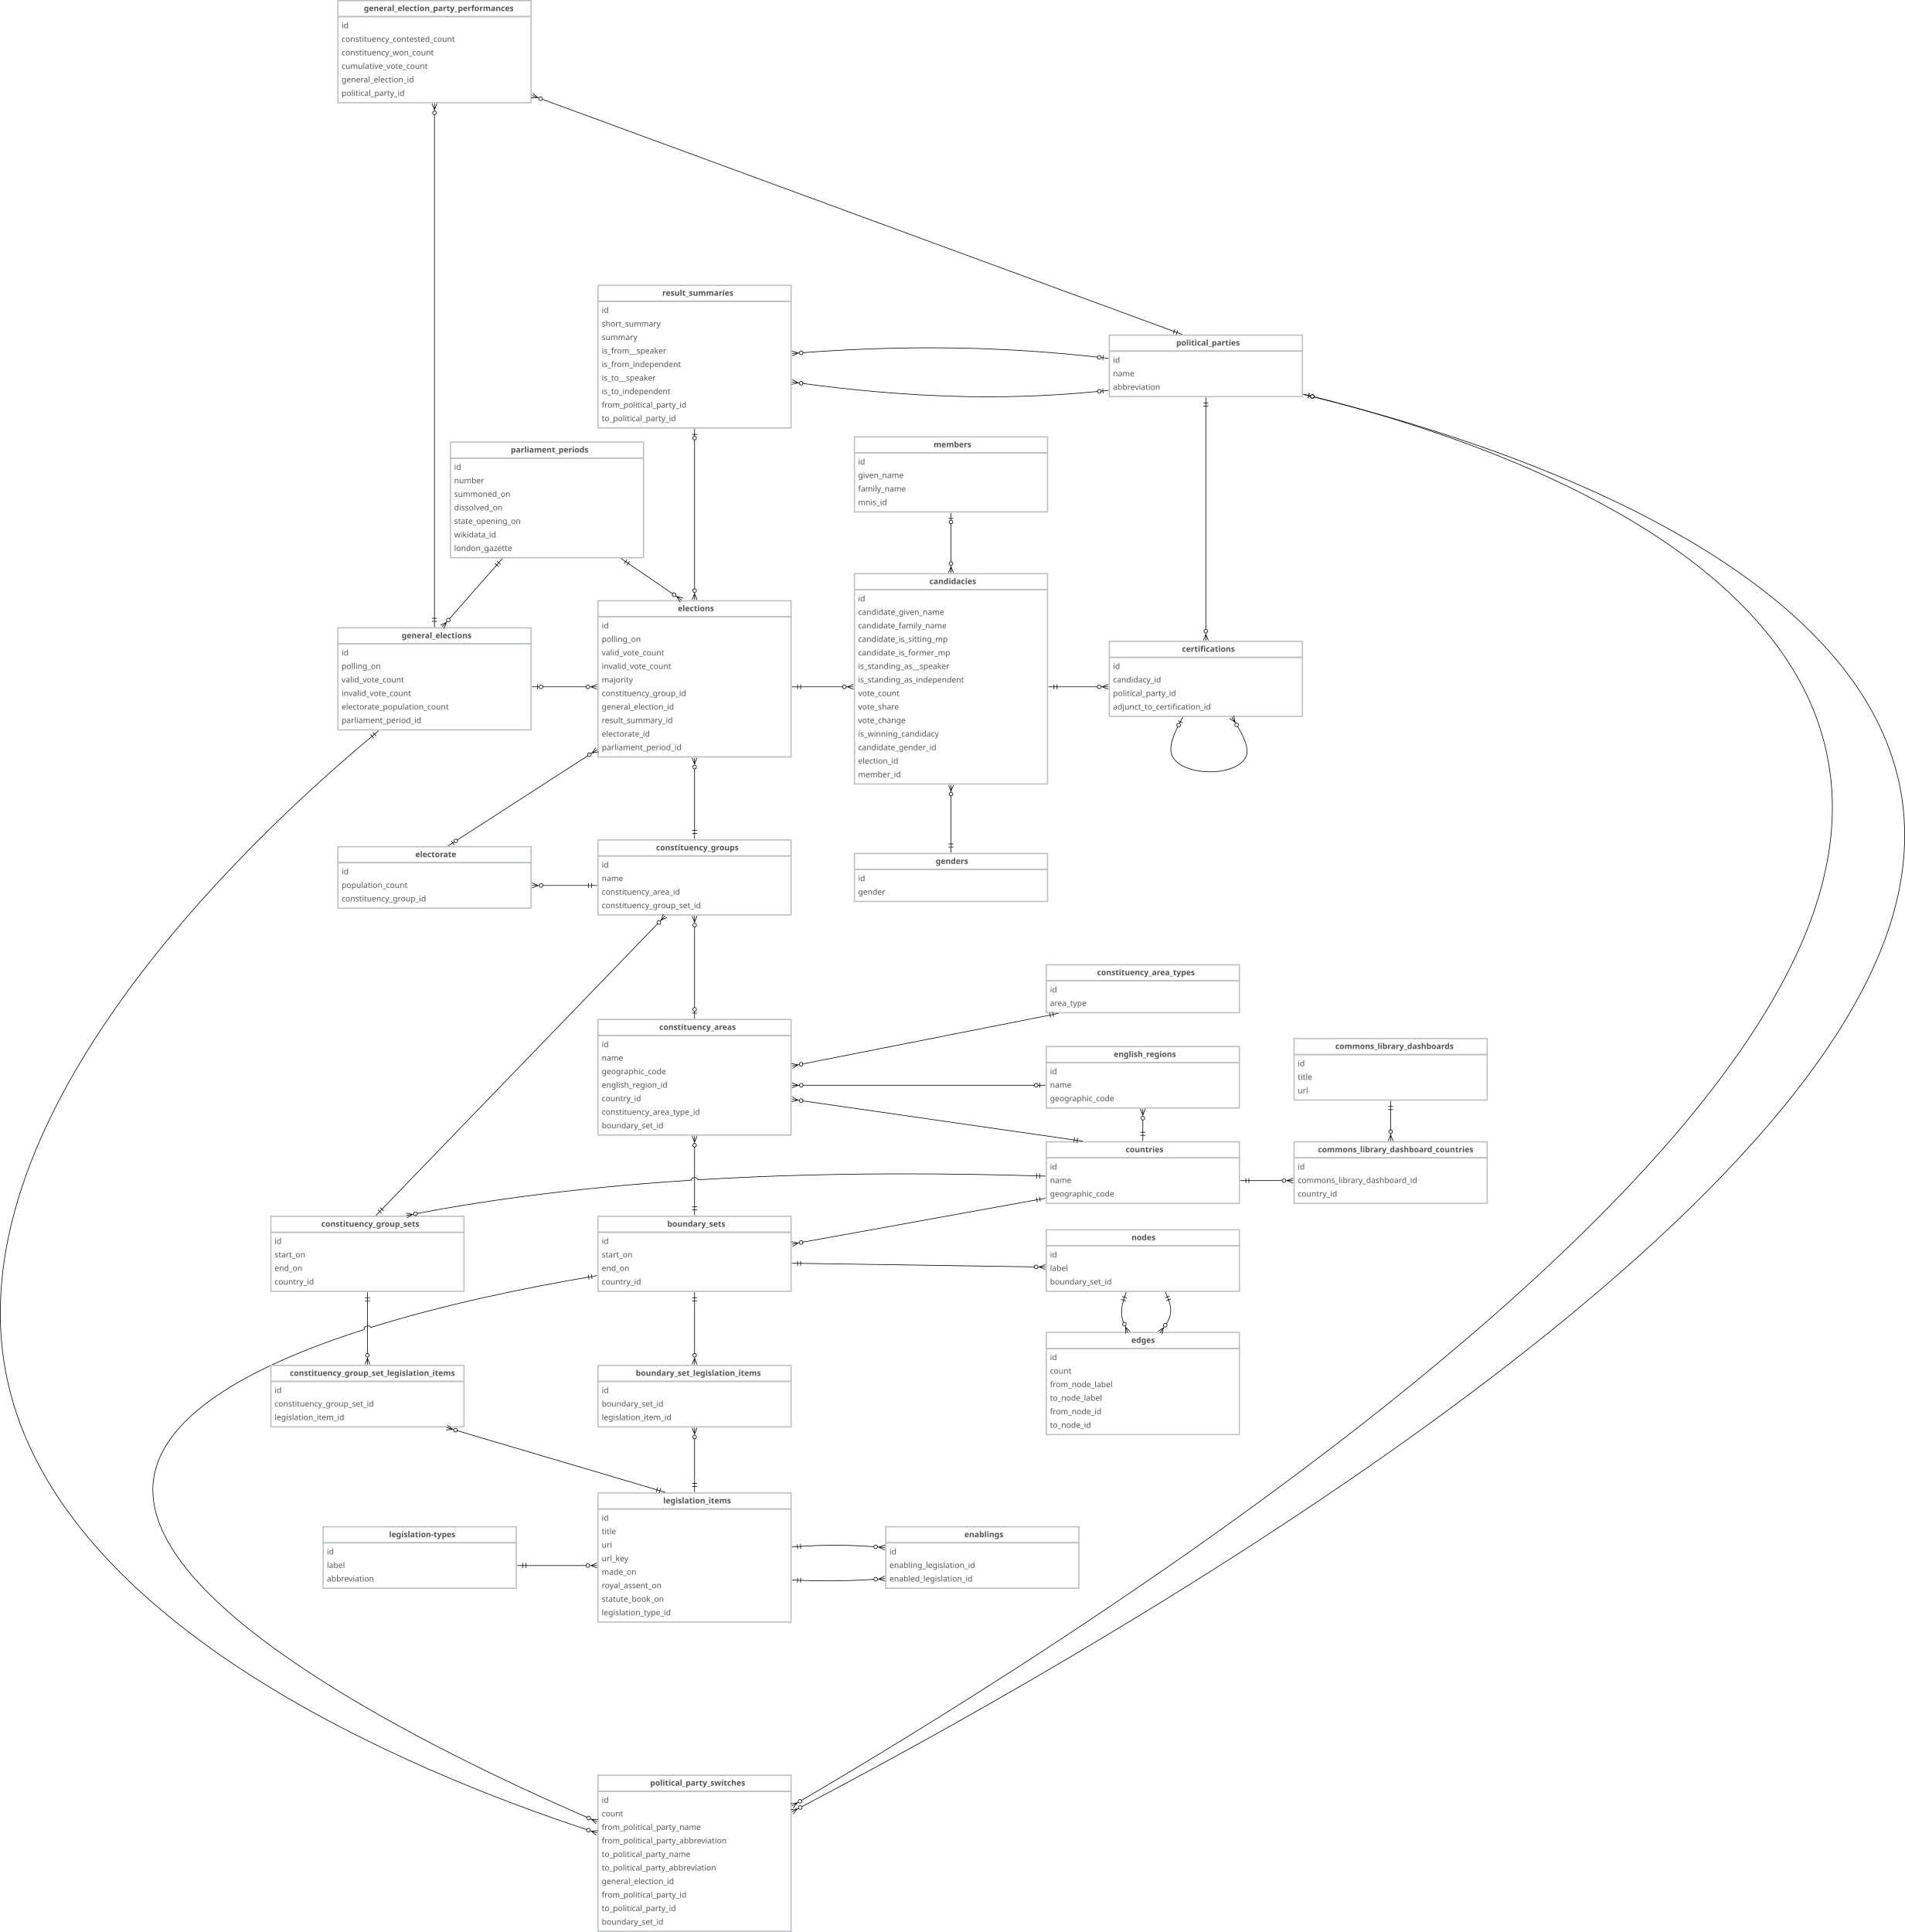
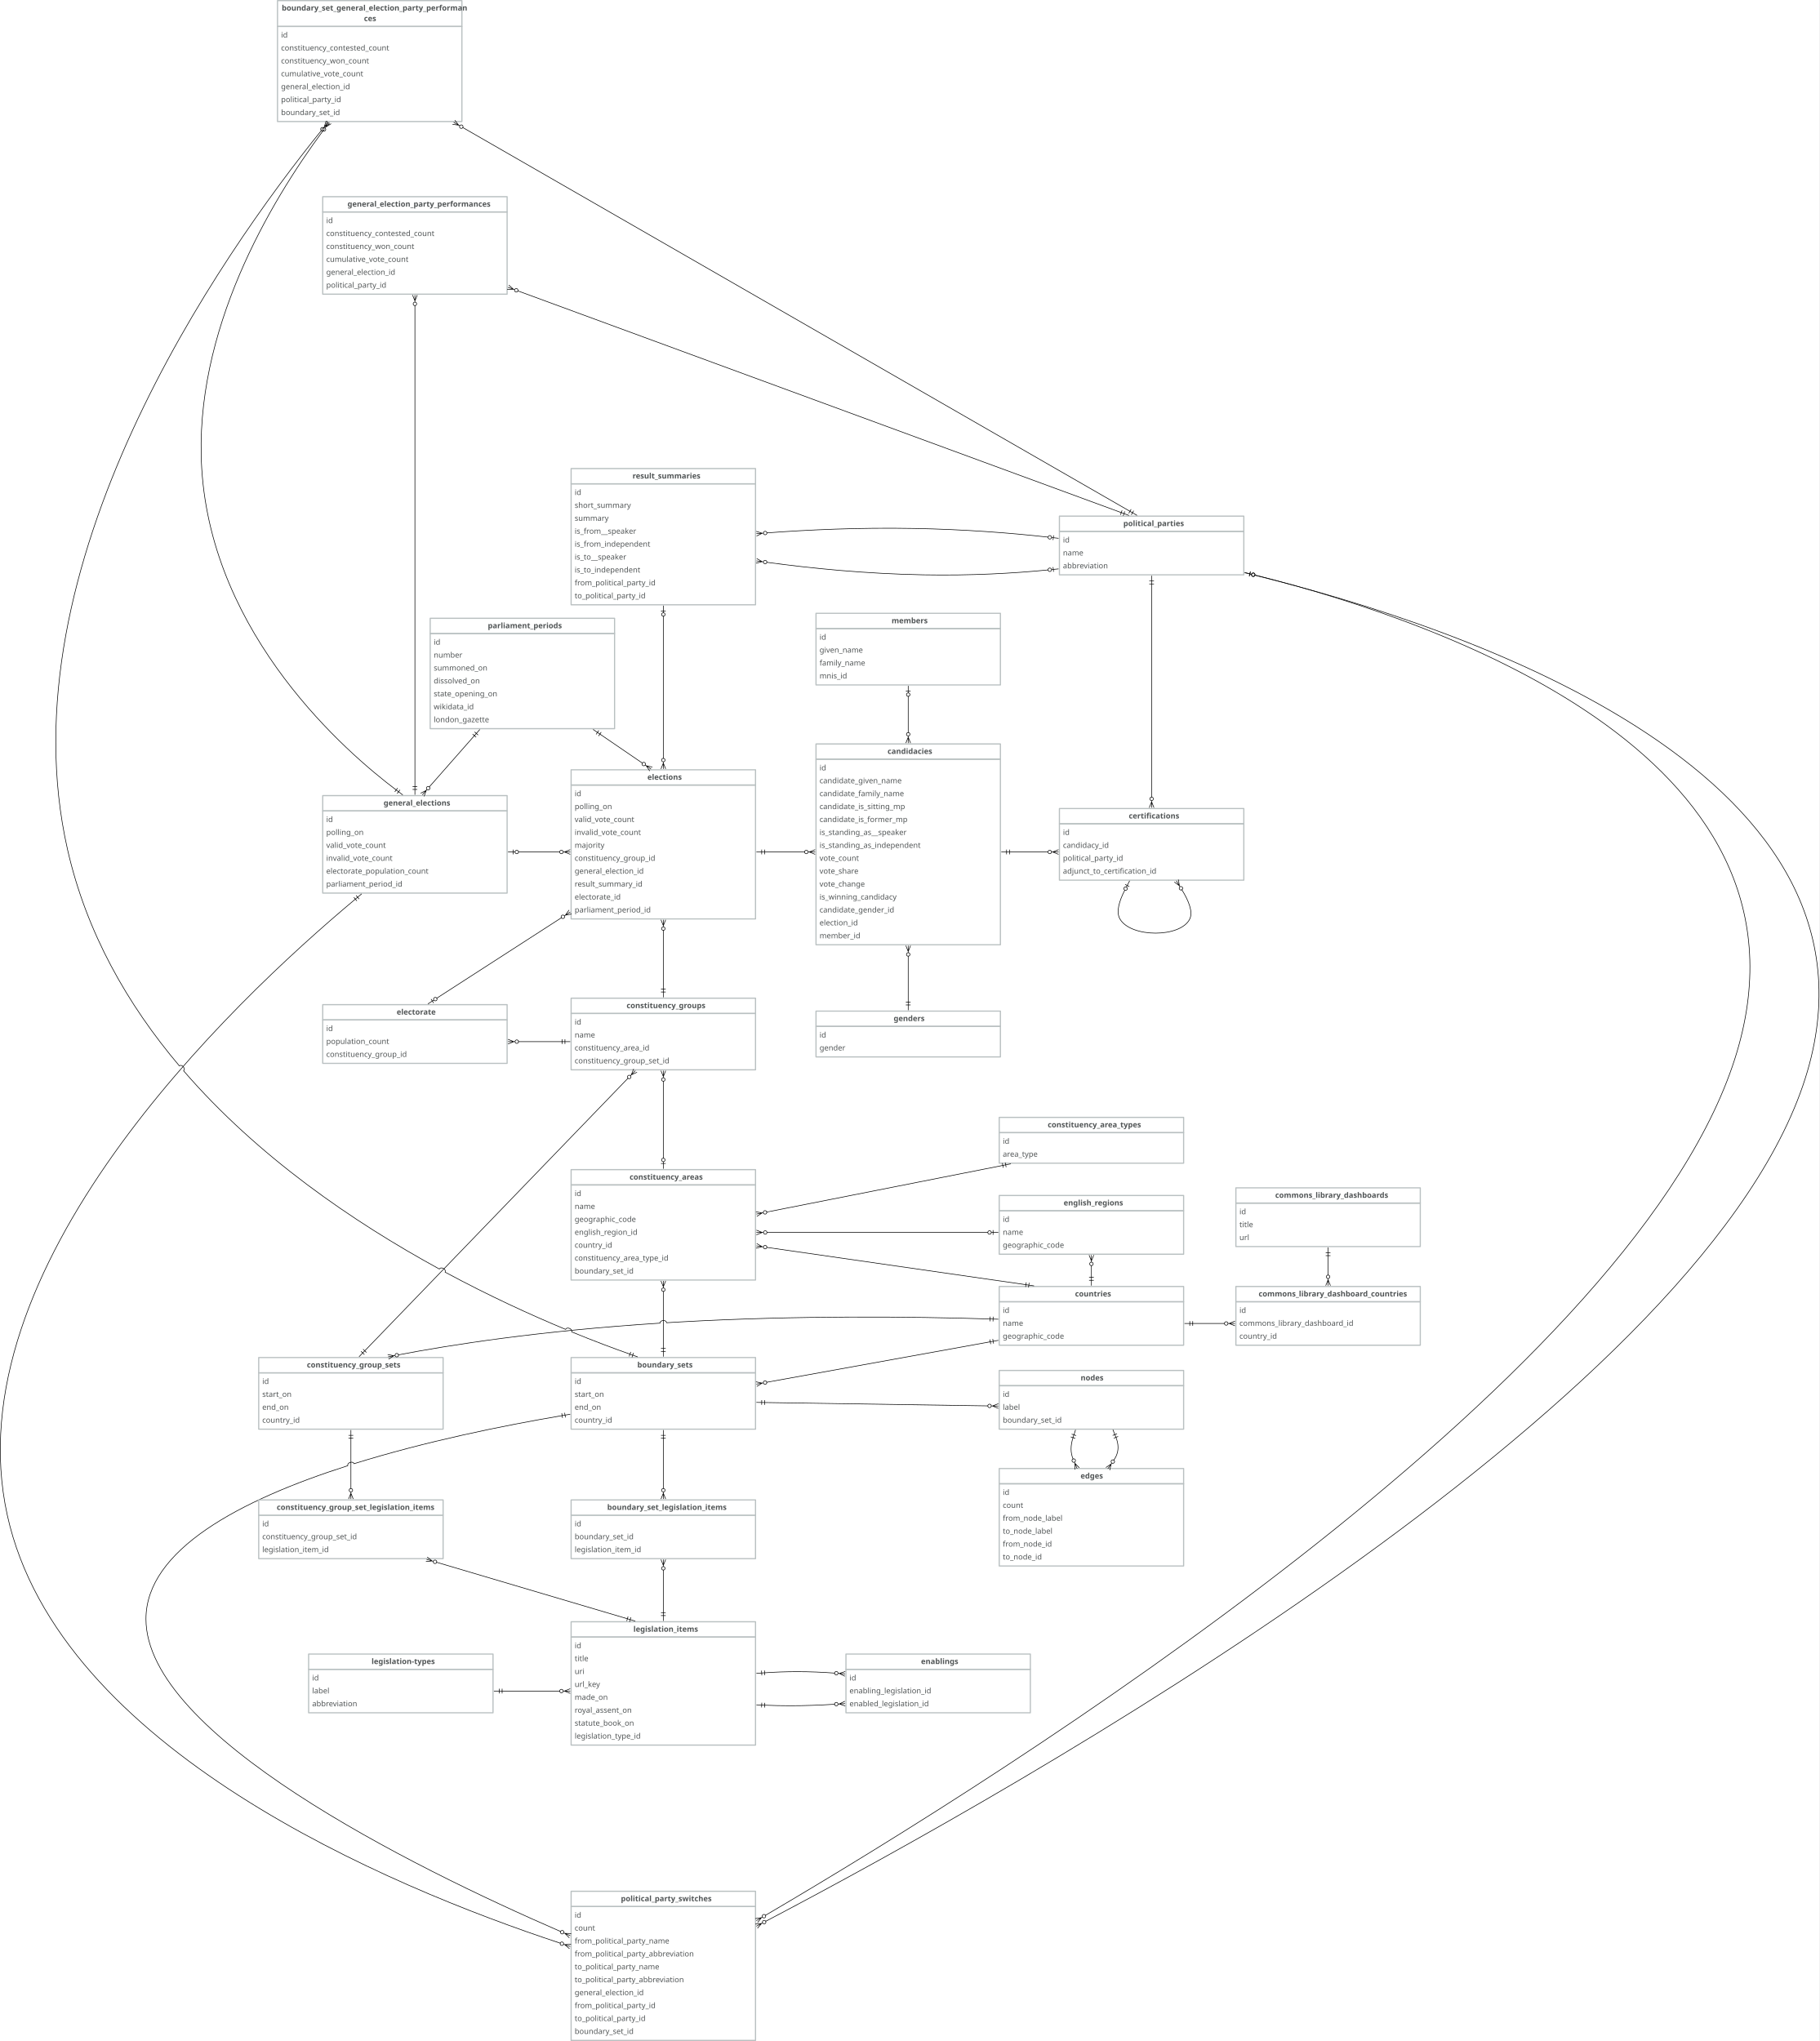
- <svg xmlns="http://www.w3.org/2000/svg" version="1.1" viewBox="-486.545 -878 3098.004 3142" width="3098.004" height="3142">
+ <svg xmlns="http://www.w3.org/2000/svg" version="1.1" viewBox="-486.545 -1212 3098.004 3476" width="3098.004" height="3476">
  <defs>
    <marker orient="auto" overflow="visible" markerUnits="strokeWidth" id="CrowBall_Marker" stroke-linejoin="miter" stroke-miterlimit="10" viewBox="-1 -5 20 10" markerWidth="20" markerHeight="10" color="black">
      <g>
        <path d="M 18 0 L 6 0 M 18 4 L 8 0 L 18 -4 M .879 2.121 C -.293 .95 -.293 -.95 .879 -2.121 C 2.05 -3.293 3.95 -3.293 5.121 -2.121 C 6.293 -.95 6.293 .95 5.121 2.121 C 3.95 3.293 2.05 3.293 .879 2.121" fill="none" stroke="currentColor" stroke-width="1" />
      </g>
    </marker>
    <marker orient="auto" overflow="visible" markerUnits="strokeWidth" id="BarBall_Marker" stroke-linejoin="miter" stroke-miterlimit="10" viewBox="-19 -5 20 10" markerWidth="20" markerHeight="10" color="black">
      <g>
        <path d="M -18 0 L -6 0 M -9 -4 L -9 4 M -.879 -2.121 C .293 -.95 .293 .95 -.879 2.121 C -2.05 3.293 -3.95 3.293 -5.121 2.121 C -6.293 .95 -6.293 -.95 -5.121 -2.121 C -3.95 -3.293 -2.05 -3.293 -.879 -2.121" fill="none" stroke="currentColor" stroke-width="1" />
      </g>
    </marker>
    <marker orient="auto" overflow="visible" markerUnits="strokeWidth" id="DoubleBar_Marker" stroke-linejoin="miter" stroke-miterlimit="10" viewBox="-15 -5 16 10" markerWidth="16" markerHeight="10" color="black">
      <g>
        <path d="M -14 0 L 0 0 M -5 -4 L -5 4 M 0 -4 L 0 4" fill="none" stroke="currentColor" stroke-width="1" />
      </g>
    </marker>
  </defs>
-   <g id="Canvas_1" stroke-dasharray="none" fill-opacity="1" stroke-opacity="1" fill="none" stroke="none">
-     <rect fill="white" x="-486.545" y="-878" width="3098.004" height="3142" />
+   <g id="Canvas_1" stroke-dasharray="none" fill-opacity="1" stroke="none" stroke-opacity="1" fill="none">
+     <rect fill="white" x="-486.545" y="-1212" width="3098.004" height="3476" />
    <g id="Canvas_1_Layer_1">
      <g id="Group_2">
        <g id="Graphic_4">
          <rect x="63" y="169" width="314" height="140" stroke="#b9c0c1" stroke-linecap="round" stroke-linejoin="round" stroke-width="2" />
          <text transform="translate(69 175)" fill="#515556">
            <tspan font-family="Avenir" font-size="13" fill="#515556" x="0" y="13">id</tspan>
            <tspan font-family="Avenir" font-size="13" fill="#515556" x="0" y="35">polling_on</tspan>
            <tspan font-family="Avenir" font-size="13" fill="#515556" x="0" y="57">valid_vote_count</tspan>
            <tspan font-family="Avenir" font-size="13" fill="#515556" x="0" y="79">invalid_vote_count</tspan>
            <tspan font-family="Avenir" font-size="13" fill="#515556" x="0" y="101">electorate_population_count</tspan>
            <tspan font-family="Avenir" font-size="13" fill="#515556" x="0" y="123">parliament_period_id</tspan>
          </text>
        </g>
        <g id="Graphic_3">
          <rect x="63" y="143" width="314" height="26" stroke="#b9c0c1" stroke-linecap="round" stroke-linejoin="round" stroke-width="2" />
          <text transform="translate(69 147)" fill="#515556">
            <tspan font-family="Avenir" font-weight="bold" font-size="13" fill="#515556" x="97.661" y="13">general_elections</tspan>
          </text>
        </g>
      </g>
      <g id="Group_5">
        <g id="Graphic_7">
          <rect x="486" y="806" width="314" height="162" stroke="#b9c0c1" stroke-linecap="round" stroke-linejoin="round" stroke-width="2" />
          <text transform="translate(492 812)" fill="#515556">
            <tspan font-family="Avenir" font-size="13" fill="#515556" x="0" y="13">id</tspan>
            <tspan font-family="Avenir" font-size="13" fill="#515556" x="0" y="35">name</tspan>
            <tspan font-family="Avenir" font-size="13" fill="#515556" x="0" y="57">geographic_code</tspan>
            <tspan font-family="Avenir" font-size="13" fill="#515556" x="0" y="79">english_region_id</tspan>
            <tspan font-family="Avenir" font-size="13" fill="#515556" x="0" y="101">country_id</tspan>
            <tspan font-family="Avenir" font-size="13" fill="#515556" x="0" y="123">constituency_area_type_id</tspan>
            <tspan font-family="Avenir" font-size="13" fill="#515556" x="0" y="145">boundary_set_id</tspan>
          </text>
        </g>
        <g id="Graphic_6">
          <rect x="486" y="780" width="314" height="26" stroke="#b9c0c1" stroke-linecap="round" stroke-linejoin="round" stroke-width="2" />
          <text transform="translate(492 784)" fill="#515556">
            <tspan font-family="Avenir" font-weight="bold" font-size="13" fill="#515556" x="93.573" y="13">constituency_areas</tspan>
          </text>
        </g>
      </g>
      <g id="Group_8">
        <g id="Graphic_10">
          <rect x="486" y="514" width="314" height="96" stroke="#b9c0c1" stroke-linecap="round" stroke-linejoin="round" stroke-width="2" />
          <text transform="translate(492 520)" fill="#515556">
            <tspan font-family="Avenir" font-size="13" fill="#515556" x="0" y="13">id</tspan>
            <tspan font-family="Avenir" font-size="13" fill="#515556" x="0" y="35">name</tspan>
            <tspan font-family="Avenir" font-size="13" fill="#515556" x="0" y="57">constituency_area_id</tspan>
            <tspan font-family="Avenir" font-size="13" fill="#515556" x="0" y="79">constituency_group_set_id</tspan>
          </text>
        </g>
        <g id="Graphic_9">
          <rect x="486" y="488" width="314" height="26" stroke="#b9c0c1" stroke-linecap="round" stroke-linejoin="round" stroke-width="2" />
          <text transform="translate(492 492)" fill="#515556">
            <tspan font-family="Avenir" font-weight="bold" font-size="13" fill="#515556" x="88.398" y="13">constituency_groups</tspan>
          </text>
        </g>
      </g>
      <g id="Line_11">
        <line x1="643" y1="760.5" x2="643" y2="629.5" marker-end="url(#CrowBall_Marker)" marker-start="url(#BarBall_Marker)" stroke="black" stroke-linecap="round" stroke-linejoin="round" stroke-width="1" />
      </g>
      <g id="Group_12">
        <g id="Graphic_14">
          <rect x="486" y="125" width="314" height="228" stroke="#b9c0c1" stroke-linecap="round" stroke-linejoin="round" stroke-width="2" />
          <text transform="translate(492 131)" fill="#515556">
            <tspan font-family="Avenir" font-size="13" fill="#515556" x="0" y="13">id</tspan>
            <tspan font-family="Avenir" font-size="13" fill="#515556" x="0" y="35">polling_on</tspan>
            <tspan font-family="Avenir" font-size="13" fill="#515556" x="0" y="57">valid_vote_count</tspan>
            <tspan font-family="Avenir" font-size="13" fill="#515556" x="0" y="79">invalid_vote_count</tspan>
            <tspan font-family="Avenir" font-size="13" fill="#515556" x="0" y="101">majority</tspan>
            <tspan font-family="Avenir" font-size="13" fill="#515556" x="0" y="123">constituency_group_id</tspan>
            <tspan font-family="Avenir" font-size="13" fill="#515556" x="0" y="145">general_election_id</tspan>
            <tspan font-family="Avenir" font-size="13" fill="#515556" x="0" y="167">result_summary_id</tspan>
            <tspan font-family="Avenir" font-size="13" fill="#515556" x="0" y="189">electorate_id</tspan>
            <tspan font-family="Avenir" font-size="13" fill="#515556" x="0" y="211">parliament_period_id</tspan>
          </text>
        </g>
        <g id="Graphic_13">
          <rect x="486" y="99" width="314" height="26" stroke="#b9c0c1" stroke-linecap="round" stroke-linejoin="round" stroke-width="2" />
          <text transform="translate(492 103)" fill="#515556">
            <tspan font-family="Avenir" font-weight="bold" font-size="13" fill="#515556" x="123.908" y="13">elections</tspan>
          </text>
        </g>
      </g>
      <g id="Line_15">
        <line x1="643" y1="472.5" x2="643" y2="372.5" marker-end="url(#CrowBall_Marker)" marker-start="url(#DoubleBar_Marker)" stroke="black" stroke-linecap="round" stroke-linejoin="round" stroke-width="1" />
      </g>
      <g id="Line_16">
        <line x1="396.5" y1="239" x2="466.5" y2="239" marker-end="url(#CrowBall_Marker)" marker-start="url(#BarBall_Marker)" stroke="black" stroke-linecap="round" stroke-linejoin="round" stroke-width="1" />
      </g>
      <g id="Group_17">
        <g id="Graphic_19">
          <rect x="903" y="81" width="314" height="316" stroke="#b9c0c1" stroke-linecap="round" stroke-linejoin="round" stroke-width="2" />
          <text transform="translate(909 87)" fill="#515556">
            <tspan font-family="Avenir" font-size="13" fill="#515556" x="0" y="13">id</tspan>
            <tspan font-family="Avenir" font-size="13" fill="#515556" x="0" y="35">candidate_given_name</tspan>
            <tspan font-family="Avenir" font-size="13" fill="#515556" x="0" y="57">candidate_family_name</tspan>
            <tspan font-family="Avenir" font-size="13" fill="#515556" x="0" y="79">candidate_is_sitting_mp</tspan>
            <tspan font-family="Avenir" font-size="13" fill="#515556" x="0" y="101">candidate_is_former_mp</tspan>
            <tspan font-family="Avenir" font-size="13" fill="#515556" x="0" y="123">is_standing_as__speaker</tspan>
            <tspan font-family="Avenir" font-size="13" fill="#515556" x="0" y="145">is_standing_as_independent</tspan>
            <tspan font-family="Avenir" font-size="13" fill="#515556" x="0" y="167">vote_count</tspan>
            <tspan font-family="Avenir" font-size="13" fill="#515556" x="0" y="189">vote_share</tspan>
            <tspan font-family="Avenir" font-size="13" fill="#515556" x="0" y="211">vote_change</tspan>
            <tspan font-family="Avenir" font-size="13" fill="#515556" x="0" y="233">is_winning_candidacy</tspan>
            <tspan font-family="Avenir" font-size="13" fill="#515556" x="0" y="255">candidate_gender_id</tspan>
            <tspan font-family="Avenir" font-size="13" fill="#515556" x="0" y="277">election_id</tspan>
            <tspan font-family="Avenir" font-size="13" fill="#515556" x="0" y="299">member_id</tspan>
          </text>
        </g>
        <g id="Graphic_18">
          <rect x="903" y="55" width="314" height="26" stroke="#b9c0c1" stroke-linecap="round" stroke-linejoin="round" stroke-width="2" />
          <text transform="translate(909 59)" fill="#515556">
            <tspan font-family="Avenir" font-weight="bold" font-size="13" fill="#515556" x="115.829" y="13">candidacies</tspan>
          </text>
        </g>
      </g>
      <g id="Group_20">
        <g id="Graphic_22">
          <rect x="903" y="536" width="314" height="52" stroke="#b9c0c1" stroke-linecap="round" stroke-linejoin="round" stroke-width="2" />
          <text transform="translate(909 542)" fill="#515556">
            <tspan font-family="Avenir" font-size="13" fill="#515556" x="0" y="13">id</tspan>
            <tspan font-family="Avenir" font-size="13" fill="#515556" x="0" y="35">gender</tspan>
          </text>
        </g>
        <g id="Graphic_21">
          <rect x="903" y="510" width="314" height="26" stroke="#b9c0c1" stroke-linecap="round" stroke-linejoin="round" stroke-width="2" />
          <text transform="translate(909 514)" fill="#515556">
            <tspan font-family="Avenir" font-weight="bold" font-size="13" fill="#515556" x="126.203" y="13">genders</tspan>
          </text>
        </g>
      </g>
      <g id="Line_23">
        <line x1="1060" y1="494.5" x2="1060" y2="416.5" marker-end="url(#CrowBall_Marker)" marker-start="url(#DoubleBar_Marker)" stroke="black" stroke-linecap="round" stroke-linejoin="round" stroke-width="1" />
      </g>
      <g id="Line_24">
        <line x1="815.5" y1="239" x2="883.5" y2="239" marker-end="url(#CrowBall_Marker)" marker-start="url(#DoubleBar_Marker)" stroke="black" stroke-linecap="round" stroke-linejoin="round" stroke-width="1" />
      </g>
      <g id="Group_25">
        <g id="Graphic_27">
          <rect x="1215" y="1005" width="314" height="74" stroke="#b9c0c1" stroke-linecap="round" stroke-linejoin="round" stroke-width="2" />
          <text transform="translate(1221 1011)" fill="#515556">
            <tspan font-family="Avenir" font-size="13" fill="#515556" x="0" y="13">id</tspan>
            <tspan font-family="Avenir" font-size="13" fill="#515556" x="0" y="35">name</tspan>
            <tspan font-family="Avenir" font-size="13" fill="#515556" x="0" y="57">geographic_code</tspan>
          </text>
        </g>
        <g id="Graphic_26">
          <rect x="1215" y="979" width="314" height="26" stroke="#b9c0c1" stroke-linecap="round" stroke-linejoin="round" stroke-width="2" />
          <text transform="translate(1221 983)" fill="#515556">
            <tspan font-family="Avenir" font-weight="bold" font-size="13" fill="#515556" x="123.076" y="13">countries</tspan>
          </text>
        </g>
      </g>
      <g id="Group_28">
        <g id="Graphic_30">
          <rect x="1215" y="850" width="314" height="74" stroke="#b9c0c1" stroke-linecap="round" stroke-linejoin="round" stroke-width="2" />
          <text transform="translate(1221 856)" fill="#515556">
            <tspan font-family="Avenir" font-size="13" fill="#515556" x="0" y="13">id</tspan>
            <tspan font-family="Avenir" font-size="13" fill="#515556" x="0" y="35">name</tspan>
            <tspan font-family="Avenir" font-size="13" fill="#515556" x="0" y="57">geographic_code</tspan>
          </text>
        </g>
        <g id="Graphic_29">
          <rect x="1215" y="824" width="314" height="26" stroke="#b9c0c1" stroke-linecap="round" stroke-linejoin="round" stroke-width="2" />
          <text transform="translate(1221 828)" fill="#515556">
            <tspan font-family="Avenir" font-weight="bold" font-size="13" fill="#515556" x="103.68" y="13">english_regions</tspan>
          </text>
        </g>
      </g>
      <g id="Line_31">
        <line x1="1195.5" y1="887" x2="819.5" y2="887" marker-end="url(#CrowBall_Marker)" marker-start="url(#BarBall_Marker)" stroke="black" stroke-linecap="round" stroke-linejoin="round" stroke-width="1" />
      </g>
      <g id="Line_32">
        <line x1="1260.448" y1="975.933" x2="819.311" y2="912.395" marker-end="url(#CrowBall_Marker)" marker-start="url(#DoubleBar_Marker)" stroke="black" stroke-linecap="round" stroke-linejoin="round" stroke-width="1" />
      </g>
      <g id="Line_33">
        <line x1="1372" y1="963.5" x2="1372" y2="943.5" marker-end="url(#CrowBall_Marker)" marker-start="url(#DoubleBar_Marker)" stroke="black" stroke-linecap="round" stroke-linejoin="round" stroke-width="1" />
      </g>
      <g id="Group_34">
        <g id="Graphic_36">
          <rect x="1215" y="717" width="314" height="52" stroke="#b9c0c1" stroke-linecap="round" stroke-linejoin="round" stroke-width="2" />
          <text transform="translate(1221 723)" fill="#515556">
            <tspan font-family="Avenir" font-size="13" fill="#515556" x="0" y="13">id</tspan>
            <tspan font-family="Avenir" font-size="13" fill="#515556" x="0" y="35">area_type</tspan>
          </text>
        </g>
        <g id="Graphic_35">
          <rect x="1215" y="691" width="314" height="26" stroke="#b9c0c1" stroke-linecap="round" stroke-linejoin="round" stroke-width="2" />
          <text transform="translate(1221 695)" fill="#515556">
            <tspan font-family="Avenir" font-weight="bold" font-size="13" fill="#515556" x="76.594" y="13">constituency_area_types</tspan>
          </text>
        </g>
      </g>
      <g id="Line_37">
        <line x1="1221.087" y1="772.81" x2="819.149" y2="852.205" marker-end="url(#CrowBall_Marker)" marker-start="url(#DoubleBar_Marker)" stroke="black" stroke-linecap="round" stroke-linejoin="round" stroke-width="1" />
      </g>
      <g id="Group_38">
        <g id="Graphic_40">
          <rect x="1317.5" y="-307" width="314" height="74" stroke="#b9c0c1" stroke-linecap="round" stroke-linejoin="round" stroke-width="2" />
          <text transform="translate(1323.5 -301)" fill="#515556">
            <tspan font-family="Avenir" font-size="13" fill="#515556" x="0" y="13">id</tspan>
            <tspan font-family="Avenir" font-size="13" fill="#515556" x="0" y="35">name</tspan>
            <tspan font-family="Avenir" font-size="13" fill="#515556" x="0" y="57">abbreviation</tspan>
          </text>
        </g>
        <g id="Graphic_39">
          <rect x="1317.5" y="-333" width="314" height="26" stroke="#b9c0c1" stroke-linecap="round" stroke-linejoin="round" stroke-width="2" />
          <text transform="translate(1323.5 -329)" fill="#515556">
            <tspan font-family="Avenir" font-weight="bold" font-size="13" fill="#515556" x="102.809" y="13">political_parties</tspan>
          </text>
        </g>
      </g>
      <g id="Group_41">
        <g id="Graphic_43">
          <rect x="1317.5" y="191" width="314" height="96" stroke="#b9c0c1" stroke-linecap="round" stroke-linejoin="round" stroke-width="2" />
          <text transform="translate(1323.5 197)" fill="#515556">
            <tspan font-family="Avenir" font-size="13" fill="#515556" x="0" y="13">id</tspan>
            <tspan font-family="Avenir" font-size="13" fill="#515556" x="0" y="35">candidacy_id</tspan>
            <tspan font-family="Avenir" font-size="13" fill="#515556" x="0" y="57">political_party_id</tspan>
            <tspan font-family="Avenir" font-size="13" fill="#515556" x="0" y="79">adjunct_to_certification_id</tspan>
          </text>
        </g>
        <g id="Graphic_42">
          <rect x="1317.5" y="165" width="314" height="26" stroke="#b9c0c1" stroke-linecap="round" stroke-linejoin="round" stroke-width="2" />
          <text transform="translate(1323.5 169)" fill="#515556">
            <tspan font-family="Avenir" font-weight="bold" font-size="13" fill="#515556" x="112.097" y="13">certifications</tspan>
          </text>
        </g>
      </g>
      <g id="Line_44">
        <line x1="1232.5" y1="239" x2="1298" y2="239" marker-end="url(#CrowBall_Marker)" marker-start="url(#DoubleBar_Marker)" stroke="black" stroke-linecap="round" stroke-linejoin="round" stroke-width="1" />
      </g>
      <g id="Line_45">
        <line x1="1474.5" y1="-217.5" x2="1474.5" y2="145.5" marker-end="url(#CrowBall_Marker)" marker-start="url(#DoubleBar_Marker)" stroke="black" stroke-linecap="round" stroke-linejoin="round" stroke-width="1" />
      </g>
      <g id="Line_46">
        <path d="M 1428.805 304.059 C 1419.198 322.706 1413.754 341.168 1420.5 353 C 1438.915 385.297 1524.201 385.297 1539.5 353 C 1545.174 341.022 1537.699 322.249 1526.048 303.369" marker-end="url(#CrowBall_Marker)" marker-start="url(#BarBall_Marker)" stroke="black" stroke-linecap="round" stroke-linejoin="round" stroke-width="1" />
      </g>
      <g id="Group_47">
        <g id="Graphic_49">
          <rect x="486" y="1126" width="314" height="96" stroke="#b9c0c1" stroke-linecap="round" stroke-linejoin="round" stroke-width="2" />
          <text transform="translate(492 1132)" fill="#515556">
            <tspan font-family="Avenir" font-size="13" fill="#515556" x="0" y="13">id</tspan>
            <tspan font-family="Avenir" font-size="13" fill="#515556" x="0" y="35">start_on</tspan>
            <tspan font-family="Avenir" font-size="13" fill="#515556" x="0" y="57">end_on</tspan>
            <tspan font-family="Avenir" font-size="13" fill="#515556" x="0" y="79">country_id</tspan>
          </text>
        </g>
        <g id="Graphic_48">
          <rect x="486" y="1100" width="314" height="26" stroke="#b9c0c1" stroke-linecap="round" stroke-linejoin="round" stroke-width="2" />
          <text transform="translate(492 1104)" fill="#515556">
            <tspan font-family="Avenir" font-weight="bold" font-size="13" fill="#515556" x="106.709" y="13">boundary_sets</tspan>
          </text>
        </g>
      </g>
      <g id="Line_50">
        <line x1="1199.732" y1="1073.193" x2="819.204" y2="1142.095" marker-end="url(#CrowBall_Marker)" marker-start="url(#DoubleBar_Marker)" stroke="black" stroke-linecap="round" stroke-linejoin="round" stroke-width="1" />
      </g>
      <g id="Line_51">
        <line x1="643" y1="1084.5" x2="643" y2="987.5" marker-end="url(#CrowBall_Marker)" marker-start="url(#DoubleBar_Marker)" stroke="black" stroke-linecap="round" stroke-linejoin="round" stroke-width="1" />
      </g>
      <g id="Line_55">
        <line x1="643" y1="1237.5" x2="643" y2="1323" marker-end="url(#CrowBall_Marker)" marker-start="url(#DoubleBar_Marker)" stroke="black" stroke-linecap="round" stroke-linejoin="round" stroke-width="1" />
      </g>
      <g id="Group_57">
        <g id="Graphic_59">
          <rect x="63" y="525" width="314" height="74" stroke="#b9c0c1" stroke-linecap="round" stroke-linejoin="round" stroke-width="2" />
          <text transform="translate(69 531)" fill="#515556">
            <tspan font-family="Avenir" font-size="13" fill="#515556" x="0" y="13">id</tspan>
            <tspan font-family="Avenir" font-size="13" fill="#515556" x="0" y="35">population_count</tspan>
            <tspan font-family="Avenir" font-size="13" fill="#515556" x="0" y="57">constituency_group_id</tspan>
          </text>
        </g>
        <g id="Graphic_58">
          <rect x="63" y="499" width="314" height="26" stroke="#b9c0c1" stroke-linecap="round" stroke-linejoin="round" stroke-width="2" />
          <text transform="translate(69 503)" fill="#515556">
            <tspan font-family="Avenir" font-weight="bold" font-size="13" fill="#515556" x="119.943" y="13">electorate</tspan>
          </text>
        </g>
      </g>
      <g id="Line_60">
        <line x1="470.5" y1="562" x2="396.5" y2="562" marker-end="url(#CrowBall_Marker)" marker-start="url(#DoubleBar_Marker)" stroke="black" stroke-linecap="round" stroke-linejoin="round" stroke-width="1" />
      </g>
      <g id="Line_61">
        <line x1="257.236" y1="487.968" x2="469.456" y2="351.003" marker-end="url(#CrowBall_Marker)" marker-start="url(#BarBall_Marker)" stroke="black" stroke-linecap="round" stroke-linejoin="round" stroke-width="1" />
      </g>
      <g id="Group_62">
        <g id="Graphic_64">
          <rect x="486" y="-388" width="314" height="206" stroke="#b9c0c1" stroke-linecap="round" stroke-linejoin="round" stroke-width="2" />
          <text transform="translate(492 -382)" fill="#515556">
            <tspan font-family="Avenir" font-size="13" fill="#515556" x="0" y="13">id</tspan>
            <tspan font-family="Avenir" font-size="13" fill="#515556" x="0" y="35">short_summary</tspan>
            <tspan font-family="Avenir" font-size="13" fill="#515556" x="0" y="57">summary</tspan>
            <tspan font-family="Avenir" font-size="13" fill="#515556" x="0" y="79">is_from__speaker</tspan>
            <tspan font-family="Avenir" font-size="13" fill="#515556" x="0" y="101">is_from_independent</tspan>
            <tspan font-family="Avenir" font-size="13" fill="#515556" x="0" y="123">is_to__speaker</tspan>
            <tspan font-family="Avenir" font-size="13" fill="#515556" x="0" y="145">is_to_independent</tspan>
            <tspan font-family="Avenir" font-size="13" fill="#515556" x="0" y="167">from_political_party_id</tspan>
            <tspan font-family="Avenir" font-size="13" fill="#515556" x="0" y="189">to_political_party_id</tspan>
          </text>
        </g>
        <g id="Graphic_63">
          <rect x="486" y="-414" width="314" height="26" stroke="#b9c0c1" stroke-linecap="round" stroke-linejoin="round" stroke-width="2" />
          <text transform="translate(492 -410)" fill="#515556">
            <tspan font-family="Avenir" font-weight="bold" font-size="13" fill="#515556" x="98.513" y="13">result_summaries</tspan>
          </text>
        </g>
      </g>
      <g id="Line_65">
        <line x1="643" y1="-162.5" x2="643" y2="79.5" marker-end="url(#CrowBall_Marker)" marker-start="url(#BarBall_Marker)" stroke="black" stroke-linecap="round" stroke-linejoin="round" stroke-width="1" />
      </g>
      <g id="Group_66">
        <g id="Graphic_68">
          <rect x="63" y="-851" width="314" height="140" stroke="#b9c0c1" stroke-linecap="round" stroke-linejoin="round" stroke-width="2" />
          <text transform="translate(69 -845)" fill="#515556">
            <tspan font-family="Avenir" font-size="13" fill="#515556" x="0" y="13">id</tspan>
            <tspan font-family="Avenir" font-size="13" fill="#515556" x="0" y="35">constituency_contested_count</tspan>
            <tspan font-family="Avenir" font-size="13" fill="#515556" x="0" y="57">constituency_won_count</tspan>
            <tspan font-family="Avenir" font-size="13" fill="#515556" x="0" y="79">cumulative_vote_count</tspan>
            <tspan font-family="Avenir" font-size="13" fill="#515556" x="0" y="101">general_election_id</tspan>
            <tspan font-family="Avenir" font-size="13" fill="#515556" x="0" y="123">political_party_id</tspan>
          </text>
        </g>
        <g id="Graphic_67">
          <rect x="63" y="-877" width="314" height="26" stroke="#b9c0c1" stroke-linecap="round" stroke-linejoin="round" stroke-width="2" />
          <text transform="translate(69 -873)" fill="#515556">
            <tspan font-family="Avenir" font-weight="bold" font-size="13" fill="#515556" x="36.151" y="13">general_election_party_performances</tspan>
          </text>
        </g>
      </g>
      <g id="Line_69">
        <line x1="220" y1="127.5" x2="220" y2="-691.5" marker-end="url(#CrowBall_Marker)" marker-start="url(#DoubleBar_Marker)" stroke="black" stroke-linecap="round" stroke-linejoin="round" stroke-width="1" />
      </g>
      <g id="Line_70">
        <line x1="1422.792" y1="-339.001" x2="395.365" y2="-716.558" marker-end="url(#CrowBall_Marker)" marker-start="url(#DoubleBar_Marker)" stroke="black" stroke-linecap="round" stroke-linejoin="round" stroke-width="1" />
      </g>
      <g id="Line_71">
        <path d="M 1298.121 -297.224 C 1234.537 -304.321 1156.791 -310.434 1070 -312 C 976.44 -313.688 889.842 -309.776 819.434 -304.446" marker-end="url(#CrowBall_Marker)" marker-start="url(#BarBall_Marker)" stroke="black" stroke-linecap="round" stroke-linejoin="round" stroke-width="1" />
      </g>
      <g id="Line_72">
        <path d="M 1298.092 -241.353 C 1239.253 -235.514 1167.582 -231.528 1086 -233 C 987.917 -234.769 894.712 -244.08 819.326 -254.346" marker-end="url(#CrowBall_Marker)" marker-start="url(#BarBall_Marker)" stroke="black" stroke-linecap="round" stroke-linejoin="round" stroke-width="1" />
      </g>
      <g id="Group_73">
        <g id="Graphic_75">
          <rect x="486" y="2035" width="314" height="228" stroke="#b9c0c1" stroke-linecap="round" stroke-linejoin="round" stroke-width="2" />
          <text transform="translate(492 2041)" fill="#515556">
            <tspan font-family="Avenir" font-size="13" fill="#515556" x="0" y="13">id</tspan>
            <tspan font-family="Avenir" font-size="13" fill="#515556" x="0" y="35">count</tspan>
            <tspan font-family="Avenir" font-size="13" fill="#515556" x="0" y="57">from_political_party_name</tspan>
            <tspan font-family="Avenir" font-size="13" fill="#515556" x="0" y="79">from_political_party_abbreviation</tspan>
            <tspan font-family="Avenir" font-size="13" fill="#515556" x="0" y="101">to_political_party_name</tspan>
            <tspan font-family="Avenir" font-size="13" fill="#515556" x="0" y="123">to_political_party_abbreviation</tspan>
            <tspan font-family="Avenir" font-size="13" fill="#515556" x="0" y="145">general_election_id</tspan>
            <tspan font-family="Avenir" font-size="13" fill="#515556" x="0" y="167">from_political_party_id</tspan>
            <tspan font-family="Avenir" font-size="13" fill="#515556" x="0" y="189">to_political_party_id</tspan>
            <tspan font-family="Avenir" font-size="13" fill="#515556" x="0" y="211">boundary_set_id</tspan>
          </text>
        </g>
        <g id="Graphic_74">
          <rect x="486" y="2009" width="314" height="26" stroke="#b9c0c1" stroke-linecap="round" stroke-linejoin="round" stroke-width="2" />
          <text transform="translate(492 2013)" fill="#515556">
            <tspan font-family="Avenir" font-weight="bold" font-size="13" fill="#515556" x="78.74" y="13">political_party_switches</tspan>
          </text>
        </g>
      </g>
      <g id="Line_76">
        <path d="M 118.584 319.276 C -95.634 498.403 -567.204 948.151 -474 1369 C -385.958 1766.541 175.616 2000.958 467.418 2097.365" marker-end="url(#CrowBall_Marker)" marker-start="url(#DoubleBar_Marker)" stroke="black" stroke-linecap="round" stroke-linejoin="round" stroke-width="1" />
      </g>
      <g id="Line_77">
        <path d="M 1650.481 -232.241 C 2006.789 -144.114 2764.949 108.99 2583.258 637.564 C 2394.124 1187.794 1257.952 1828.793 817.392 2060.112" marker-end="url(#CrowBall_Marker)" marker-start="url(#BarBall_Marker)" stroke="black" stroke-linecap="round" stroke-linejoin="round" stroke-width="1" />
      </g>
      <g id="Line_78">
        <path d="M 1650.459 -232.68 C 1980.099 -149.875 2642.006 84.513 2463.246 604.56 C 2275.889 1149.622 1235.12 1804.631 816.969 2049.904" marker-end="url(#CrowBall_Marker)" marker-start="url(#BarBall_Marker)" stroke="black" stroke-linecap="round" stroke-linejoin="round" stroke-width="1" />
      </g>
      <g id="Group_79">
        <g id="Graphic_81">
          <rect x="1215" y="1148" width="314" height="74" stroke="#b9c0c1" stroke-linecap="round" stroke-linejoin="round" stroke-width="2" />
          <text transform="translate(1221 1154)" fill="#515556">
            <tspan font-family="Avenir" font-size="13" fill="#515556" x="0" y="13">id</tspan>
            <tspan font-family="Avenir" font-size="13" fill="#515556" x="0" y="35">label</tspan>
            <tspan font-family="Avenir" font-size="13" fill="#515556" x="0" y="57">boundary_set_id</tspan>
          </text>
        </g>
        <g id="Graphic_80">
          <rect x="1215" y="1122" width="314" height="26" stroke="#b9c0c1" stroke-linecap="round" stroke-linejoin="round" stroke-width="2" />
          <text transform="translate(1221 1126)" fill="#515556">
            <tspan font-family="Avenir" font-weight="bold" font-size="13" fill="#515556" x="132.592" y="13">nodes</tspan>
          </text>
        </g>
      </g>
      <g id="Group_82">
        <g id="Graphic_84">
          <rect x="1215" y="1315" width="314" height="140" stroke="#b9c0c1" stroke-linecap="round" stroke-linejoin="round" stroke-width="2" />
          <text transform="translate(1221 1321)" fill="#515556">
            <tspan font-family="Avenir" font-size="13" fill="#515556" x="0" y="13">id</tspan>
            <tspan font-family="Avenir" font-size="13" fill="#515556" x="0" y="35">count</tspan>
            <tspan font-family="Avenir" font-size="13" fill="#515556" x="0" y="57">from_node_label</tspan>
            <tspan font-family="Avenir" font-size="13" fill="#515556" x="0" y="79">to_node_label</tspan>
            <tspan font-family="Avenir" font-size="13" fill="#515556" x="0" y="101">from_node_id</tspan>
            <tspan font-family="Avenir" font-size="13" fill="#515556" x="0" y="123">to_node_id</tspan>
          </text>
        </g>
        <g id="Graphic_83">
          <rect x="1215" y="1289" width="314" height="26" stroke="#b9c0c1" stroke-linecap="round" stroke-linejoin="round" stroke-width="2" />
          <text transform="translate(1221 1293)" fill="#515556">
            <tspan font-family="Avenir" font-weight="bold" font-size="13" fill="#515556" x="132.462" y="13">edges</tspan>
          </text>
        </g>
      </g>
      <g id="Line_85">
        <path d="M 1340.665 1236.424 C 1338.606 1242.802 1337.333 1249.315 1337.333 1255.667 C 1337.333 1262.084 1338.633 1267.753 1340.728 1272.723" marker-end="url(#CrowBall_Marker)" marker-start="url(#DoubleBar_Marker)" stroke="black" stroke-linecap="round" stroke-linejoin="round" stroke-width="1" />
      </g>
      <g id="Line_86">
        <path d="M 1413.752 1235.882 C 1415.985 1241.514 1417.333 1247.282 1417.333 1253 C 1417.333 1261.335 1414.466 1268.577 1410.175 1274.748" marker-end="url(#CrowBall_Marker)" marker-start="url(#DoubleBar_Marker)" stroke="black" stroke-linecap="round" stroke-linejoin="round" stroke-width="1" />
      </g>
      <g id="Group_95">
        <g id="Graphic_97">
          <rect x="-46" y="1126" width="314" height="96" fill="white" />
          <rect x="-46" y="1126" width="314" height="96" stroke="#b9c0c1" stroke-linecap="round" stroke-linejoin="round" stroke-width="2" />
          <text transform="translate(-40 1132)" fill="#515556">
            <tspan font-family="Avenir" font-size="13" fill="#515556" x="0" y="13">id</tspan>
            <tspan font-family="Avenir" font-size="13" fill="#515556" x="0" y="35">start_on</tspan>
            <tspan font-family="Avenir" font-size="13" fill="#515556" x="0" y="57">end_on</tspan>
            <tspan font-family="Avenir" font-size="13" fill="#515556" x="0" y="79">country_id</tspan>
          </text>
        </g>
        <g id="Graphic_96">
          <rect x="-46" y="1100" width="314" height="26" fill="white" />
          <rect x="-46" y="1100" width="314" height="26" stroke="#b9c0c1" stroke-linecap="round" stroke-linejoin="round" stroke-width="2" />
          <text transform="translate(-40 1104)" fill="#515556">
            <tspan font-family="Avenir" font-weight="bold" font-size="13" fill="#515556" x="76.003" y="13">constituency_group_sets</tspan>
          </text>
        </g>
      </g>
      <g id="Line_98">
        <line x1="134.589" y1="1088.569" x2="582.84" y2="624.309" marker-end="url(#CrowBall_Marker)" marker-start="url(#DoubleBar_Marker)" stroke="black" stroke-linecap="round" stroke-linejoin="round" stroke-width="1" />
      </g>
      <g id="Line_105">
        <line x1="815.498" y1="1176.603" x2="1195.502" y2="1182.337" marker-end="url(#CrowBall_Marker)" marker-start="url(#DoubleBar_Marker)" stroke="black" stroke-linecap="round" stroke-linejoin="round" stroke-width="1" />
      </g>
      <g id="Group_108">
        <g id="Graphic_110">
          <rect x="486" y="1576" width="314" height="184" stroke="#b9c0c1" stroke-linecap="round" stroke-linejoin="round" stroke-width="2" />
          <text transform="translate(492 1582)" fill="#515556">
            <tspan font-family="Avenir" font-size="13" fill="#515556" x="0" y="13">id</tspan>
            <tspan font-family="Avenir" font-size="13" fill="#515556" x="0" y="35">title</tspan>
            <tspan font-family="Avenir" font-size="13" fill="#515556" x="0" y="57">uri</tspan>
            <tspan font-family="Avenir" font-size="13" fill="#515556" x="0" y="79">url_key</tspan>
            <tspan font-family="Avenir" font-size="13" fill="#515556" x="0" y="101">made_on</tspan>
            <tspan font-family="Avenir" font-size="13" fill="#515556" x="0" y="123">royal_assent_on</tspan>
            <tspan font-family="Avenir" font-size="13" fill="#515556" x="0" y="145">statute_book_on</tspan>
            <tspan font-family="Avenir" font-size="13" fill="#515556" x="0" y="167">legislation_type_id</tspan>
          </text>
        </g>
        <g id="Graphic_109">
          <rect x="486" y="1550" width="314" height="26" stroke="#b9c0c1" stroke-linecap="round" stroke-linejoin="round" stroke-width="2" />
          <text transform="translate(492 1554)" fill="#515556">
            <tspan font-family="Avenir" font-weight="bold" font-size="13" fill="#515556" x="100.066" y="13">legislation_items</tspan>
          </text>
        </g>
      </g>
      <g id="Group_112">
        <g id="Graphic_114">
          <rect x="39" y="1631" width="314" height="74" stroke="#b9c0c1" stroke-linecap="round" stroke-linejoin="round" stroke-width="2" />
          <text transform="translate(45 1637)" fill="#515556">
            <tspan font-family="Avenir" font-size="13" fill="#515556" x="0" y="13">id</tspan>
            <tspan font-family="Avenir" font-size="13" fill="#515556" x="0" y="35">label</tspan>
            <tspan font-family="Avenir" font-size="13" fill="#515556" x="0" y="57">abbreviation</tspan>
          </text>
        </g>
        <g id="Graphic_113">
          <rect x="39" y="1605" width="314" height="26" stroke="#b9c0c1" stroke-linecap="round" stroke-linejoin="round" stroke-width="2" />
          <text transform="translate(45 1609)" fill="#515556">
            <tspan font-family="Avenir" font-weight="bold" font-size="13" fill="#515556" x="101.145" y="13">legislation-types</tspan>
          </text>
        </g>
      </g>
      <g id="Line_115">
        <line x1="368.5" y1="1668" x2="466.5" y2="1668" marker-end="url(#CrowBall_Marker)" marker-start="url(#DoubleBar_Marker)" stroke="black" stroke-linecap="round" stroke-linejoin="round" stroke-width="1" />
      </g>
      <g id="Group_116">
        <g id="Graphic_118">
          <rect x="954" y="1631" width="314" height="74" stroke="#b9c0c1" stroke-linecap="round" stroke-linejoin="round" stroke-width="2" />
          <text transform="translate(960 1637)" fill="#515556">
            <tspan font-family="Avenir" font-size="13" fill="#515556" x="0" y="13">id</tspan>
            <tspan font-family="Avenir" font-size="13" fill="#515556" x="0" y="35">enabling_legislation_id</tspan>
            <tspan font-family="Avenir" font-size="13" fill="#515556" x="0" y="57">enabled_legislation_id</tspan>
          </text>
        </g>
        <g id="Graphic_117">
          <rect x="954" y="1605" width="314" height="26" stroke="#b9c0c1" stroke-linecap="round" stroke-linejoin="round" stroke-width="2" />
          <text transform="translate(960 1609)" fill="#515556">
            <tspan font-family="Avenir" font-weight="bold" font-size="13" fill="#515556" x="121.854" y="13">enablings</tspan>
          </text>
        </g>
      </g>
      <g id="Line_119">
        <path d="M 815.454 1636.907 C 833.055 1635.704 851.631 1635 871 1635 C 893.007 1635 914.32 1635.909 934.564 1637.426" marker-end="url(#CrowBall_Marker)" marker-start="url(#DoubleBar_Marker)" stroke="black" stroke-linecap="round" stroke-linejoin="round" stroke-width="1" />
      </g>
      <g id="Line_120">
        <path d="M 815.485 1692.094 C 829.312 1692.673 843.834 1693 859 1693 C 884.951 1693 910.398 1692.042 934.543 1690.502" marker-end="url(#CrowBall_Marker)" marker-start="url(#DoubleBar_Marker)" stroke="black" stroke-linecap="round" stroke-linejoin="round" stroke-width="1" />
      </g>
      <g id="Group_121">
        <g id="Graphic_123">
          <rect x="903" y="-141.5" width="314" height="96" stroke="#b9c0c1" stroke-linecap="round" stroke-linejoin="round" stroke-width="2" />
          <text transform="translate(909 -135.5)" fill="#515556">
            <tspan font-family="Avenir" font-size="13" fill="#515556" x="0" y="13">id</tspan>
            <tspan font-family="Avenir" font-size="13" fill="#515556" x="0" y="35">given_name</tspan>
            <tspan font-family="Avenir" font-size="13" fill="#515556" x="0" y="57">family_name</tspan>
            <tspan font-family="Avenir" font-size="13" fill="#515556" x="0" y="79">mnis_id</tspan>
          </text>
        </g>
        <g id="Graphic_122">
          <rect x="903" y="-167.5" width="314" height="26" stroke="#b9c0c1" stroke-linecap="round" stroke-linejoin="round" stroke-width="2" />
          <text transform="translate(909 -163.5)" fill="#515556">
            <tspan font-family="Avenir" font-weight="bold" font-size="13" fill="#515556" x="122.719" y="13">members</tspan>
          </text>
        </g>
      </g>
      <g id="Line_124">
        <line x1="1060" y1="-26" x2="1060" y2="35.5" marker-end="url(#CrowBall_Marker)" marker-start="url(#BarBall_Marker)" stroke="black" stroke-linecap="round" stroke-linejoin="round" stroke-width="1" />
      </g>
      <g id="Group_125">
        <g id="Graphic_127">
          <rect x="246" y="-133" width="314" height="162" stroke="#b9c0c1" stroke-linecap="round" stroke-linejoin="round" stroke-width="2" />
          <text transform="translate(252 -127)" fill="#515556">
            <tspan font-family="Avenir" font-size="13" fill="#515556" x="0" y="13">id</tspan>
            <tspan font-family="Avenir" font-size="13" fill="#515556" x="0" y="35">number</tspan>
            <tspan font-family="Avenir" font-size="13" fill="#515556" x="0" y="57">summoned_on</tspan>
            <tspan font-family="Avenir" font-size="13" fill="#515556" x="0" y="79">dissolved_on</tspan>
            <tspan font-family="Avenir" font-size="13" fill="#515556" x="0" y="101">state_opening_on</tspan>
            <tspan font-family="Avenir" font-size="13" fill="#515556" x="0" y="123">wikidata_id</tspan>
            <tspan font-family="Avenir" font-size="13" fill="#515556" x="0" y="145">london_gazette</tspan>
          </text>
        </g>
        <g id="Graphic_126">
          <rect x="246" y="-159" width="314" height="26" stroke="#b9c0c1" stroke-linecap="round" stroke-linejoin="round" stroke-width="2" />
          <text transform="translate(252 -155)" fill="#515556">
            <tspan font-family="Avenir" font-weight="bold" font-size="13" fill="#515556" x="92.123" y="13">parliament_periods</tspan>
          </text>
        </g>
      </g>
      <g id="Line_128">
        <line x1="534.972" y1="38.181" x2="607.238" y2="87.562" marker-end="url(#CrowBall_Marker)" marker-start="url(#DoubleBar_Marker)" stroke="black" stroke-linecap="round" stroke-linejoin="round" stroke-width="1" />
      </g>
      <g id="Line_129">
        <line x1="321.278" y1="40.886" x2="244.537" y2="128.11" marker-end="url(#CrowBall_Marker)" marker-start="url(#DoubleBar_Marker)" stroke="black" stroke-linecap="round" stroke-linejoin="round" stroke-width="1" />
      </g>
      <g id="Group_130">
        <g id="Graphic_132">
          <rect x="1618" y="837" width="314" height="74" stroke="#b9c0c1" stroke-linecap="round" stroke-linejoin="round" stroke-width="2" />
          <text transform="translate(1624 843)" fill="#515556">
            <tspan font-family="Avenir" font-size="13" fill="#515556" x="0" y="13">id</tspan>
            <tspan font-family="Avenir" font-size="13" fill="#515556" x="0" y="35">title</tspan>
            <tspan font-family="Avenir" font-size="13" fill="#515556" x="0" y="57">url</tspan>
          </text>
        </g>
        <g id="Graphic_131">
          <rect x="1618" y="811" width="314" height="26" stroke="#b9c0c1" stroke-linecap="round" stroke-linejoin="round" stroke-width="2" />
          <text transform="translate(1624 815)" fill="#515556">
            <tspan font-family="Avenir" font-weight="bold" font-size="13" fill="#515556" x="60.962" y="13">commons_library_dashboards</tspan>
          </text>
        </g>
      </g>
      <g id="Group_133">
        <g id="Graphic_135">
          <rect x="1618" y="1005" width="314" height="74" stroke="#b9c0c1" stroke-linecap="round" stroke-linejoin="round" stroke-width="2" />
          <text transform="translate(1624 1011)" fill="#515556">
            <tspan font-family="Avenir" font-size="13" fill="#515556" x="0" y="13">id</tspan>
            <tspan font-family="Avenir" font-size="13" fill="#515556" x="0" y="35">commons_library_dashboard_id</tspan>
            <tspan font-family="Avenir" font-size="13" fill="#515556" x="0" y="57">country_id</tspan>
          </text>
        </g>
        <g id="Graphic_134">
          <rect x="1618" y="979" width="314" height="26" stroke="#b9c0c1" stroke-linecap="round" stroke-linejoin="round" stroke-width="2" />
          <text transform="translate(1624 983)" fill="#515556">
            <tspan font-family="Avenir" font-weight="bold" font-size="13" fill="#515556" x="32.674" y="13">commons_library_dashboard_countries</tspan>
          </text>
        </g>
      </g>
      <g id="Line_136">
        <line x1="1544.5" y1="1042" x2="1598.5" y2="1042" marker-end="url(#CrowBall_Marker)" marker-start="url(#DoubleBar_Marker)" stroke="black" stroke-linecap="round" stroke-linejoin="round" stroke-width="1" />
      </g>
      <g id="Line_137">
        <line x1="1775" y1="926.5" x2="1775" y2="959.5" marker-end="url(#CrowBall_Marker)" marker-start="url(#DoubleBar_Marker)" stroke="black" stroke-linecap="round" stroke-linejoin="round" stroke-width="1" />
      </g>
      <g id="Line_138">
        <line x1="111" y1="1237.5" x2="111" y2="1323" marker-end="url(#CrowBall_Marker)" marker-start="url(#DoubleBar_Marker)" stroke="black" stroke-linecap="round" stroke-linejoin="round" stroke-width="1" />
      </g>
      <g id="Line_107">
        <path d="M 470.705 1198.896 C 369.725 1216.062 238.384 1242.738 116.25 1280.858 C 114.595 1275.612 104.104 1278.922 105.758 1284.168 C -77.925 1342.756 -238 1427.591 -238 1545.333 C -238 1742.553 211.117 1965.885 468.021 2077.503" marker-end="url(#CrowBall_Marker)" marker-start="url(#DoubleBar_Marker)" stroke="black" stroke-linecap="round" stroke-linejoin="round" stroke-width="1" />
      </g>
      <g id="Group_139">
        <g id="Graphic_141">
          <rect x="486" y="1368.5" width="314" height="74" fill="white" />
          <rect x="486" y="1368.5" width="314" height="74" stroke="#b9c0c1" stroke-linecap="round" stroke-linejoin="round" stroke-width="2" />
          <text transform="translate(492 1374.5)" fill="#515556">
            <tspan font-family="Avenir" font-size="13" fill="#515556" x="0" y="13">id</tspan>
            <tspan font-family="Avenir" font-size="13" fill="#515556" x="0" y="35">boundary_set_id</tspan>
            <tspan font-family="Avenir" font-size="13" fill="#515556" x="0" y="57">legislation_item_id</tspan>
          </text>
        </g>
        <g id="Graphic_140">
          <rect x="486" y="1342.5" width="314" height="26" fill="white" />
          <rect x="486" y="1342.5" width="314" height="26" stroke="#b9c0c1" stroke-linecap="round" stroke-linejoin="round" stroke-width="2" />
          <text transform="translate(492 1346.5)" fill="#515556">
            <tspan font-family="Avenir" font-weight="bold" font-size="13" fill="#515556" x="55.411" y="13">boundary_set_legislation_items</tspan>
          </text>
        </g>
      </g>
      <g id="Line_142">
        <line x1="643" y1="1534.5" x2="643" y2="1462" marker-end="url(#CrowBall_Marker)" marker-start="url(#DoubleBar_Marker)" stroke="black" stroke-linecap="round" stroke-linejoin="round" stroke-width="1" />
      </g>
      <g id="Line_146">
        <path d="M 1199.506 1034.321 C 1066.219 1030.242 871.367 1028.108 672 1039.333 C 664.088 1039.779 656.251 1040.241 648.49 1040.718 C 648.146 1035.229 637.166 1035.918 637.511 1041.407 C 430.077 1054.674 278.027 1078.864 192.079 1095.423" marker-end="url(#CrowBall_Marker)" marker-start="url(#DoubleBar_Marker)" stroke="black" stroke-linecap="round" stroke-linejoin="round" stroke-width="1" />
      </g>
      <g id="Group_147">
        <g id="Graphic_149">
          <rect x="-46" y="1368.5" width="314" height="74" fill="white" />
          <rect x="-46" y="1368.5" width="314" height="74" stroke="#b9c0c1" stroke-linecap="round" stroke-linejoin="round" stroke-width="2" />
          <text transform="translate(-40 1374.5)" fill="#515556">
            <tspan font-family="Avenir" font-size="13" fill="#515556" x="0" y="13">id</tspan>
            <tspan font-family="Avenir" font-size="13" fill="#515556" x="0" y="35">constituency_group_set_id</tspan>
            <tspan font-family="Avenir" font-size="13" fill="#515556" x="0" y="57">legislation_item_id</tspan>
          </text>
        </g>
        <g id="Graphic_148">
          <rect x="-46" y="1342.5" width="314" height="26" fill="white" />
          <rect x="-46" y="1342.5" width="314" height="26" stroke="#b9c0c1" stroke-linecap="round" stroke-linejoin="round" stroke-width="2" />
          <text transform="translate(-40 1346.5)" fill="#515556">
            <tspan font-family="Avenir" font-weight="bold" font-size="13" fill="#515556" x="24.705" y="13">constituency_group_set_legislation_items</tspan>
          </text>
        </g>
      </g>
      <g id="Line_150">
        <line x1="581.808" y1="1544.884" x2="257.094" y2="1448.752" marker-end="url(#CrowBall_Marker)" marker-start="url(#DoubleBar_Marker)" stroke="black" stroke-linecap="round" stroke-linejoin="round" stroke-width="1" />
      </g>
+       <g id="Group_151">
+         <g id="Graphic_153">
+           <rect x="-14" y="-1167" width="314" height="162" stroke="#b9c0c1" stroke-linecap="round" stroke-linejoin="round" stroke-width="2" />
+           <text transform="translate(-8 -1161)" fill="#515556">
+             <tspan font-family="Avenir" font-size="13" fill="#515556" x="0" y="13">id</tspan>
+             <tspan font-family="Avenir" font-size="13" fill="#515556" x="0" y="35">constituency_contested_count</tspan>
+             <tspan font-family="Avenir" font-size="13" fill="#515556" x="0" y="57">constituency_won_count</tspan>
+             <tspan font-family="Avenir" font-size="13" fill="#515556" x="0" y="79">cumulative_vote_count</tspan>
+             <tspan font-family="Avenir" font-size="13" fill="#515556" x="0" y="101">general_election_id</tspan>
+             <tspan font-family="Avenir" font-size="13" fill="#515556" x="0" y="123">political_party_id</tspan>
+             <tspan font-family="Avenir" font-size="13" fill="#515556" x="0" y="145">boundary_set_id</tspan>
+           </text>
+         </g>
+         <g id="Graphic_152">
+           <rect x="-14" y="-1211" width="314" height="44" stroke="#b9c0c1" stroke-linecap="round" stroke-linejoin="round" stroke-width="2" />
+           <text transform="translate(-8 -1207)" fill="#515556">
+             <tspan font-family="Avenir" font-weight="bold" font-size="13" fill="#515556" x="1.246" y="13">boundary_set_general_election_party_performan</tspan>
+             <tspan font-family="Avenir" font-weight="bold" font-size="13" fill="#515556" x="141.25" y="31">ces</tspan>
+           </text>
+         </g>
+       </g>
+       <g id="Line_154">
+         <line x1="1437.596" y1="-341.231" x2="301.572" y2="-994.775" marker-end="url(#CrowBall_Marker)" marker-start="url(#DoubleBar_Marker)" stroke="black" stroke-linecap="round" stroke-linejoin="round" stroke-width="1" />
+       </g>
+       <g id="Line_155">
+         <path d="M 188.145 133.381 C 102.882 69.151 -125.291 -128.361 -143 -414 C -157.513 -648.087 -26.135 -868.13 63.442 -989.211" marker-end="url(#CrowBall_Marker)" marker-start="url(#DoubleBar_Marker)" stroke="black" stroke-linecap="round" stroke-linejoin="round" stroke-width="1" />
+       </g>
+       <g id="Line_156">
+         <path d="M 586.178 1094.24 C 560.158 1085.073 526.271 1072.473 486.787 1056.282 C 488.886 1051.198 478.717 1046.999 476.618 1052.083 C 417.419 1027.474 346.623 995.129 271.355 954.548 C 273.978 949.713 264.308 944.467 261.685 949.302 C 114.797 869.124 -47.81 757.801 -173.953 611.659 C -169.772 608.086 -176.917 599.724 -181.098 603.297 C -269.687 498.568 -339.385 376.241 -371.5 235 C -481.426 -248.456 -110.898 -777.094 60.591 -989.642" marker-end="url(#CrowBall_Marker)" marker-start="url(#DoubleBar_Marker)" stroke="black" stroke-linecap="round" stroke-linejoin="round" stroke-width="1" />
+       </g>
    </g>
  </g>
</svg>
